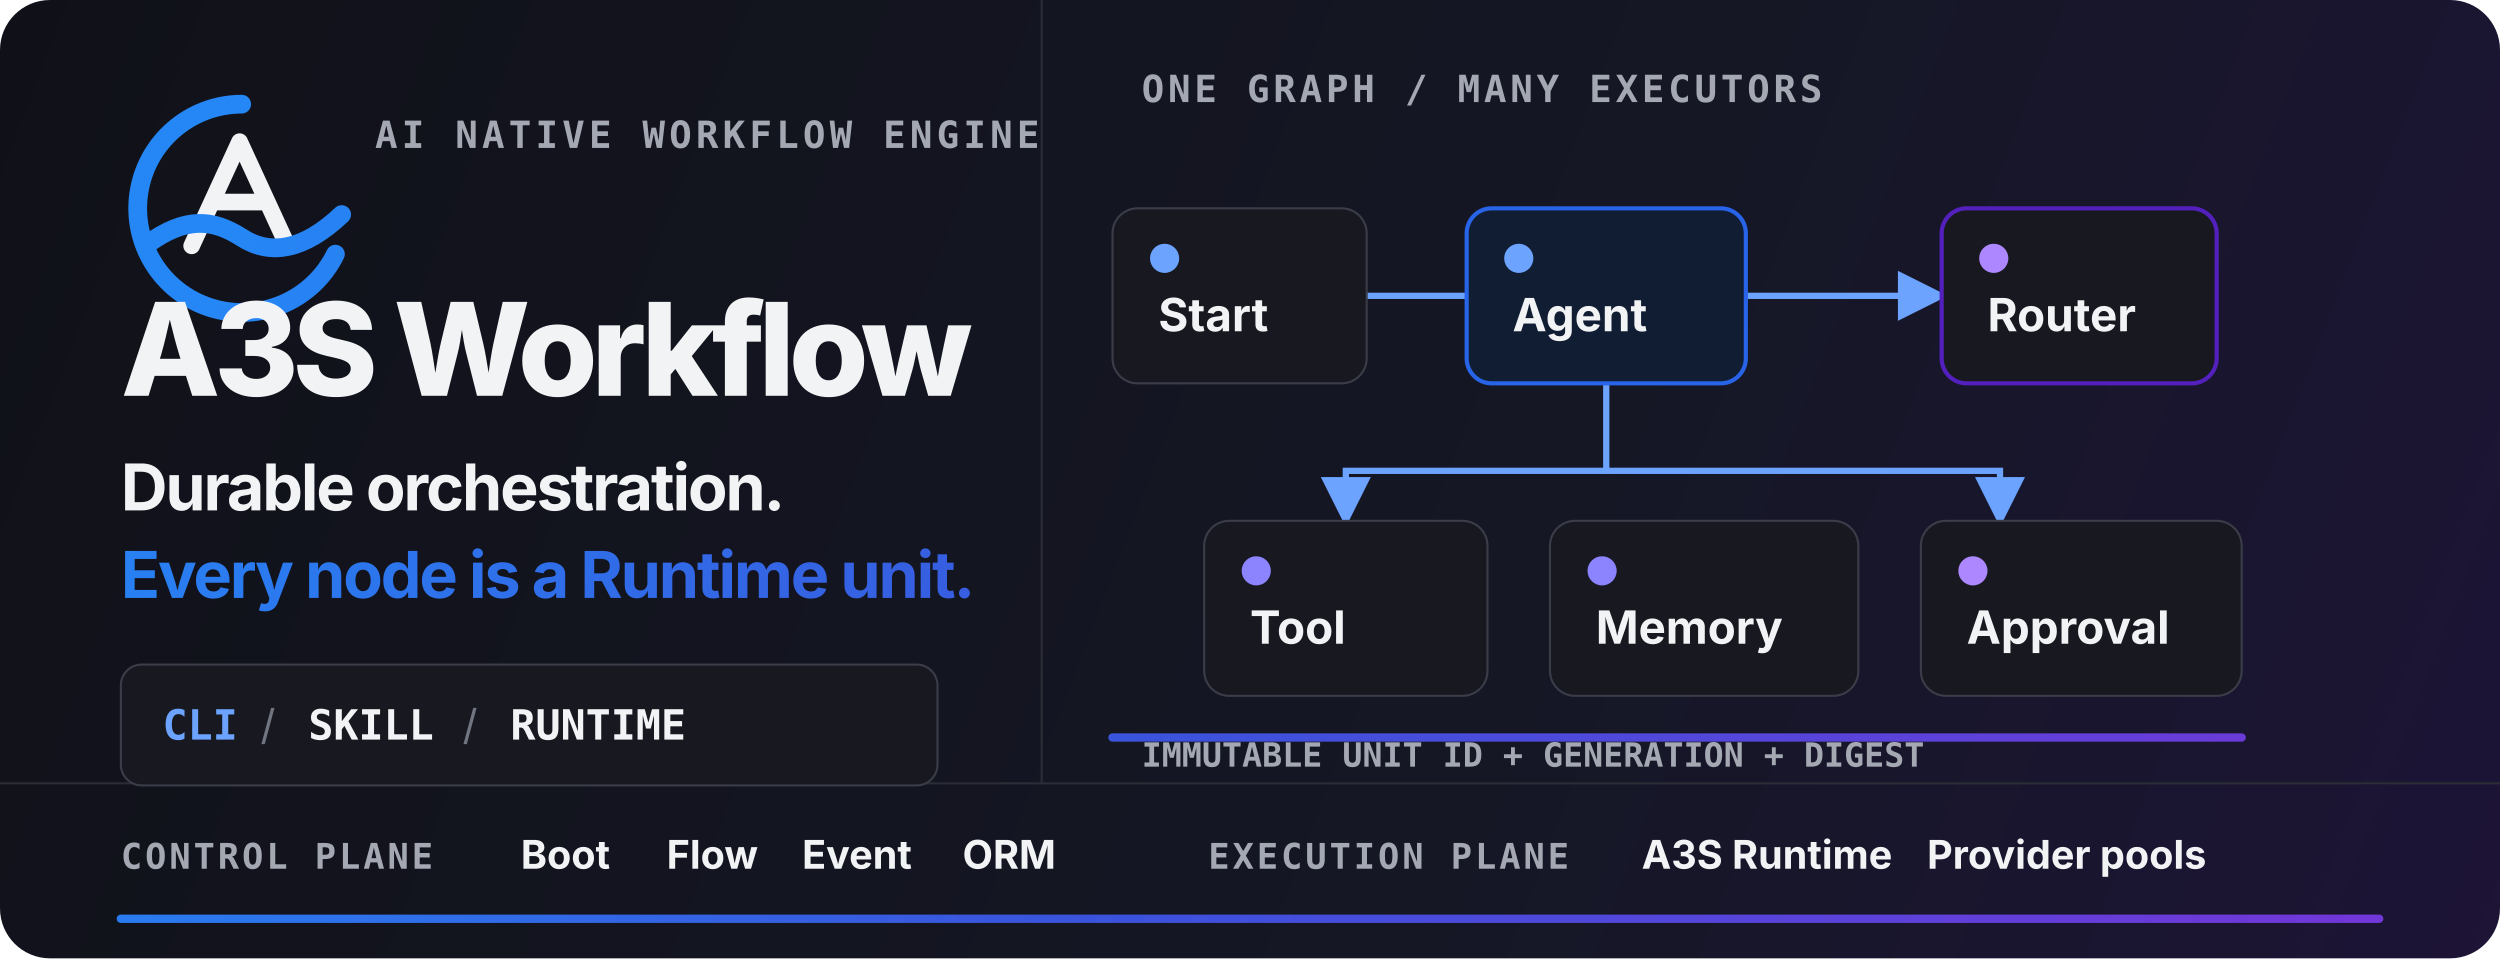
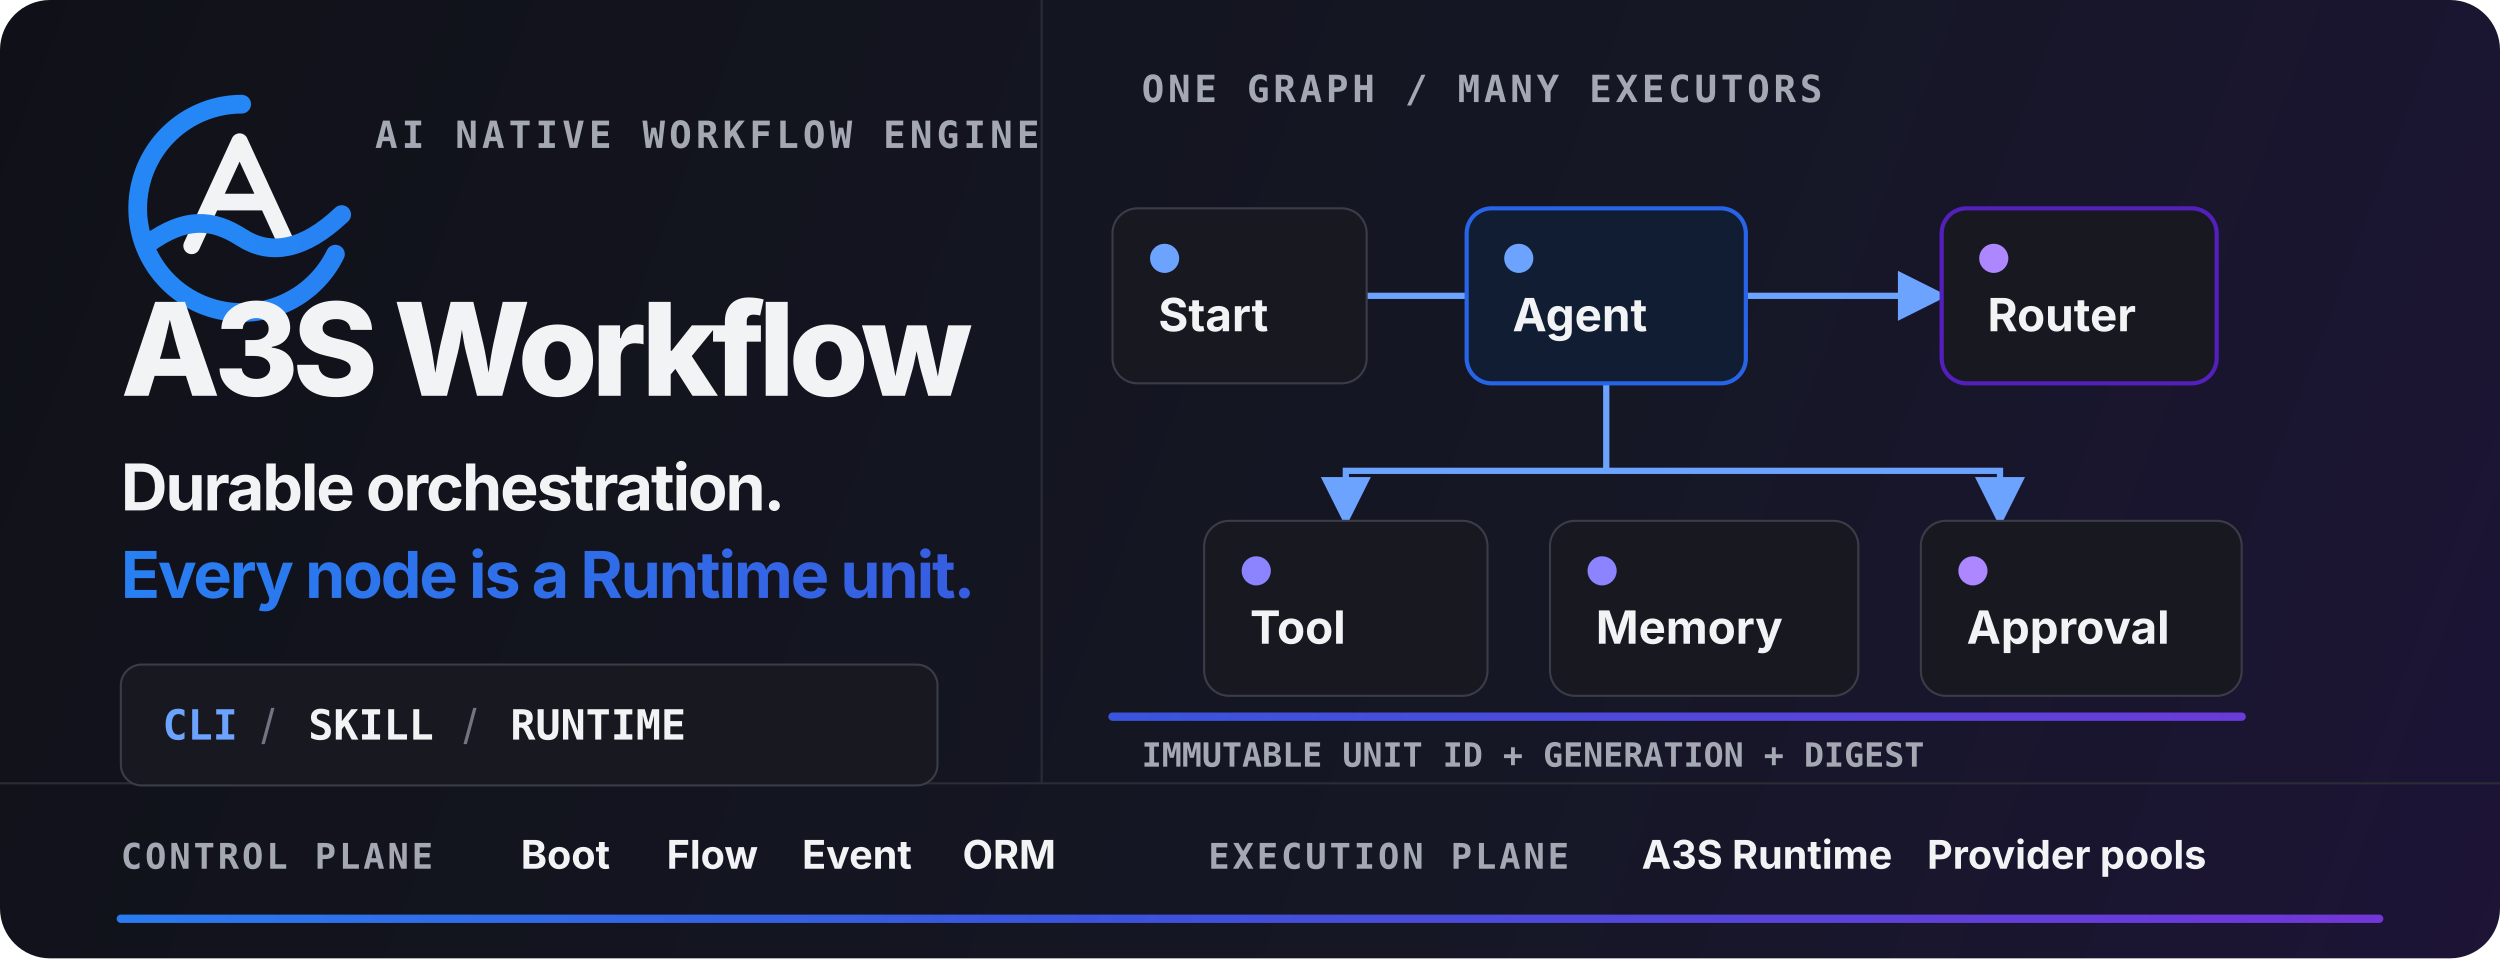
<svg xmlns="http://www.w3.org/2000/svg" width="1200" height="460" viewBox="0 0 1200 460" role="img" aria-labelledby="title desc">
  <defs>
    <linearGradient id="background" x1="0" y1="0" x2="1200" y2="460" gradientUnits="userSpaceOnUse">
      <stop stop-color="#101118" />
      <stop offset="0.62" stop-color="#151725" />
      <stop offset="1" stop-color="#1d1436" />
    </linearGradient>
    <linearGradient id="brand" x1="58" y1="36" x2="1138" y2="414" gradientUnits="userSpaceOnUse">
      <stop stop-color="#2587f5" />
      <stop offset="0.5" stop-color="#3b53dc" />
      <stop offset="1" stop-color="#7137d8" />
    </linearGradient>
    <marker id="arrow" markerWidth="8" markerHeight="8" refX="7" refY="4" orient="auto" markerUnits="strokeWidth">
      <path d="M0 0L8 4L0 8Z" fill="#6ca3ff" />
    </marker>
  </defs>
  <rect width="1200" height="460" rx="24" fill="url(#background)" />
  <path d="M0 376H1200" stroke="#2a2d35" />
  <path d="M500 0V376" stroke="#2a2d35" />
  <g id="identity" font-family="-apple-system, BlinkMacSystemFont, 'Segoe UI', 'PingFang SC', sans-serif">
    <g transform="translate(58 42)" fill="none" stroke-linecap="round" stroke-linejoin="round">
      <path d="M58 8A50 50 0 1 0 103 80" stroke="url(#brand)" stroke-width="9" />
      <path d="M34 76L57 26L80 76M44 55H70" stroke="#f2f3f5" stroke-width="8" />
      <path d="M13 75C31 62 44 63 58 72C72 81 88 78 106 61" stroke="url(#brand)" stroke-width="9" />
    </g>
    <text x="180" y="71" fill="#a4a8b2" font-family="ui-monospace, SFMono-Regular, Menlo, monospace" font-size="18" font-weight="700" letter-spacing="2">AI NATIVE WORKFLOW ENGINE</text>
    <text x="58" y="190" fill="#f2f3f5" font-size="62" font-weight="760" letter-spacing="-3">A3S Workflow</text>
    <text x="58" y="245" fill="#f2f3f5" font-size="31" font-weight="720" letter-spacing="-1">Durable orchestration.</text>
    <text x="58" y="287" fill="url(#brand)" font-size="31" font-weight="720" letter-spacing="-1">Every node is a Runtime unit.</text>
    <g transform="translate(58 319)">
      <rect width="392" height="58" rx="10" fill="#171820" stroke="#3a3d48" />
      <text x="20" y="36" fill="#6ca3ff" font-family="ui-monospace, SFMono-Regular, Menlo, monospace" font-size="20" font-weight="700">CLI</text>
      <text x="67" y="36" fill="#707581" font-size="20">/</text>
      <text x="90" y="36" fill="#f2f3f5" font-family="ui-monospace, SFMono-Regular, Menlo, monospace" font-size="20" font-weight="700">SKILL</text>
      <text x="164" y="36" fill="#707581" font-size="20">/</text>
      <text x="187" y="36" fill="#f2f3f5" font-family="ui-monospace, SFMono-Regular, Menlo, monospace" font-size="20" font-weight="700">RUNTIME</text>
    </g>
  </g>
  <g id="workflow-proof" font-family="-apple-system, BlinkMacSystemFont, 'Segoe UI', 'PingFang SC', sans-serif">
    <text x="548" y="49" fill="#a4a8b2" font-family="ui-monospace, SFMono-Regular, Menlo, monospace" font-size="18" font-weight="700" letter-spacing="1.8">ONE GRAPH / MANY EXECUTORS</text>
    <path d="M600 142H704M838 142H932" fill="none" stroke="#6ca3ff" stroke-width="3" marker-end="url(#arrow)" />
    <path d="M771 178V226H646V250" fill="none" stroke="#6ca3ff" stroke-width="3" marker-end="url(#arrow)" />
    <path d="M771 226H960V250" fill="none" stroke="#6ca3ff" stroke-width="3" marker-end="url(#arrow)" />
    <g transform="translate(534 100)">
      <rect width="122" height="84" rx="12" fill="#171820" stroke="#3a3d48" />
      <circle cx="25" cy="24" r="7" fill="#6ca3ff" />
      <text x="22" y="59" fill="#f2f3f5" font-size="22" font-weight="720">Start</text>
    </g>
    <g transform="translate(704 100)">
      <rect width="134" height="84" rx="12" fill="#111d32" stroke="#2864e8" stroke-width="2" />
      <circle cx="25" cy="24" r="7" fill="#6ca3ff" />
      <text x="22" y="59" fill="#f2f3f5" font-size="22" font-weight="720">Agent</text>
    </g>
    <g transform="translate(932 100)">
      <rect width="132" height="84" rx="12" fill="#171820" stroke="#5420bd" stroke-width="2" />
      <circle cx="25" cy="24" r="7" fill="#ad87ff" />
      <text x="22" y="59" fill="#f2f3f5" font-size="22" font-weight="720">Router</text>
    </g>
    <g transform="translate(578 250)">
      <rect width="136" height="84" rx="12" fill="#171820" stroke="#3a3d48" />
      <circle cx="25" cy="24" r="7" fill="#8c83ff" />
      <text x="22" y="59" fill="#f2f3f5" font-size="22" font-weight="720">Tool</text>
    </g>
    <g transform="translate(744 250)">
      <rect width="148" height="84" rx="12" fill="#171820" stroke="#3a3d48" />
      <circle cx="25" cy="24" r="7" fill="#8c83ff" />
      <text x="22" y="59" fill="#f2f3f5" font-size="22" font-weight="720">Memory</text>
    </g>
    <g transform="translate(922 250)">
      <rect width="154" height="84" rx="12" fill="#171820" stroke="#3a3d48" />
      <circle cx="25" cy="24" r="7" fill="#ad87ff" />
      <text x="22" y="59" fill="#f2f3f5" font-size="22" font-weight="720">Approval</text>
    </g>
-     <path d="M534 354H1076" stroke="url(#brand)" stroke-width="4" stroke-linecap="round" />
+     <path d="M534 344H1076" stroke="url(#brand)" stroke-width="4" stroke-linecap="round" />
    <text x="548" y="368" fill="#a4a8b2" font-family="ui-monospace, SFMono-Regular, Menlo, monospace" font-size="16" font-weight="700">IMMUTABLE UNIT ID + GENERATION + DIGEST</text>
  </g>
  <g id="foundation" font-family="-apple-system, BlinkMacSystemFont, 'Segoe UI', 'PingFang SC', sans-serif">
    <text x="58" y="417" fill="#a4a8b2" font-family="ui-monospace, SFMono-Regular, Menlo, monospace" font-size="17" font-weight="700" letter-spacing="1.4">CONTROL PLANE</text>
    <text x="250" y="417" fill="#f2f3f5" font-size="19" font-weight="680">Boot</text>
    <text x="320" y="417" fill="#f2f3f5" font-size="19" font-weight="680">Flow</text>
    <text x="385" y="417" fill="#f2f3f5" font-size="19" font-weight="680">Event</text>
    <text x="462" y="417" fill="#f2f3f5" font-size="19" font-weight="680">ORM</text>
    <text x="580" y="417" fill="#a4a8b2" font-family="ui-monospace, SFMono-Regular, Menlo, monospace" font-size="17" font-weight="700" letter-spacing="1.4">EXECUTION PLANE</text>
    <text x="788" y="417" fill="#f2f3f5" font-size="19" font-weight="680">A3S Runtime</text>
    <text x="925" y="417" fill="#f2f3f5" font-size="19" font-weight="680">Provider pools</text>
    <path d="M58 441H1142" stroke="url(#brand)" stroke-width="4" stroke-linecap="round" />
  </g>
</svg>
